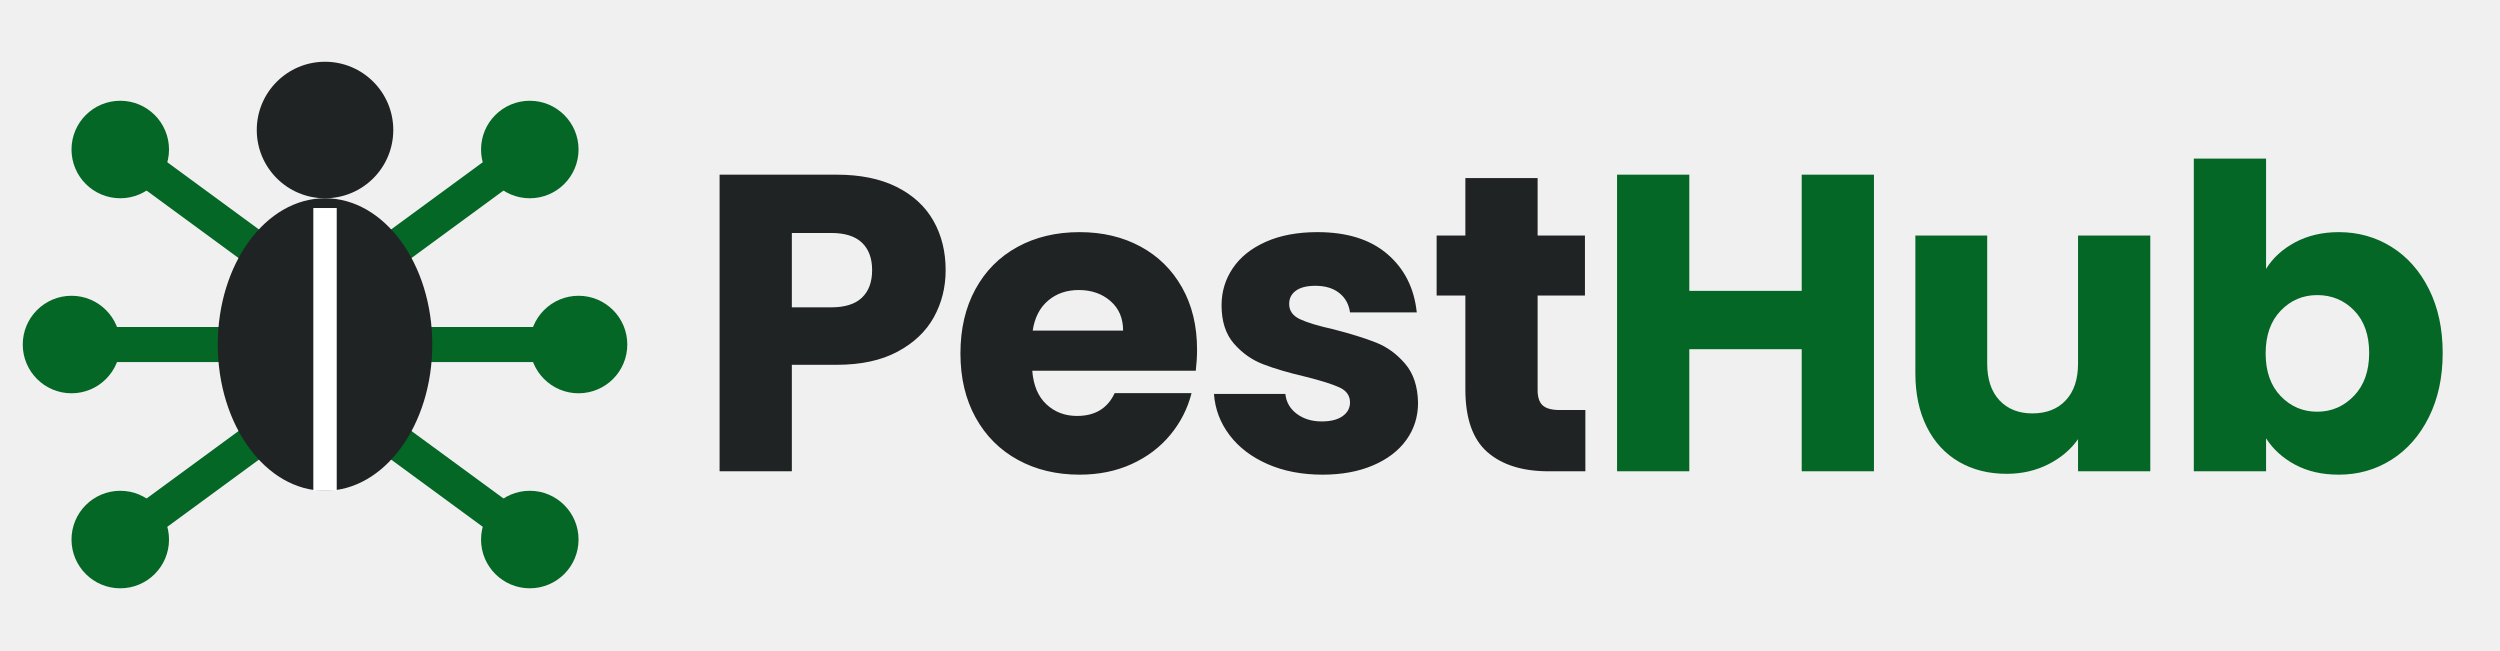
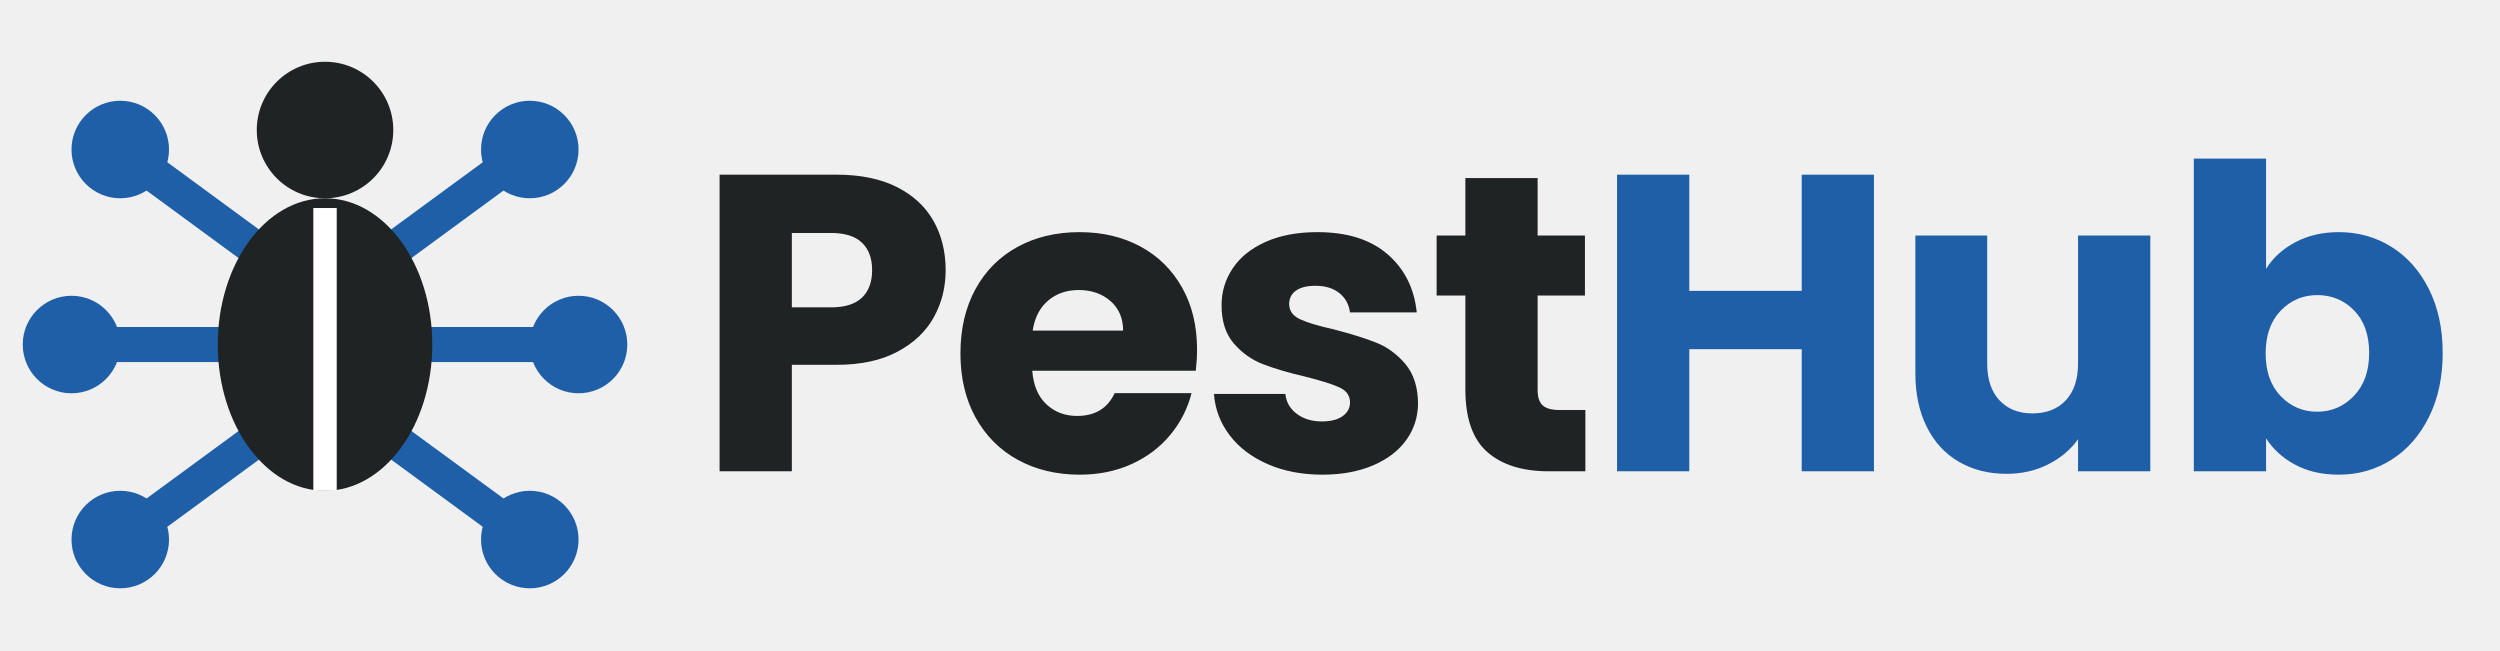
<svg xmlns="http://www.w3.org/2000/svg" viewBox="-240 -240 1846 480" role="img" aria-label="PestHub">
  <g transform="translate(-230.4 -244.8) scale(7.2)">
-     <g stroke="#046725" stroke-width="3.6" stroke-linecap="round" fill="none">
+     <g stroke="#1f5fa8" stroke-width="3.6" stroke-linecap="round" fill="none">
      <path d="M26 27 11 16M24 36H6M26 45 11 56M38 27 53 16M40 36H58M38 45 53 56" />
    </g>
-     <g fill="#046725">
+     <g fill="#1f5fa8">
      <circle cx="11" cy="16" r="5" />
      <circle cx="6" cy="36" r="5" />
      <circle cx="11" cy="56" r="5" />
      <circle cx="53" cy="16" r="5" />
      <circle cx="58" cy="36" r="5" />
      <circle cx="53" cy="56" r="5" />
    </g>
    <circle cx="32" cy="14" r="7" fill="#1f2324" />
    <ellipse cx="32" cy="36" rx="11" ry="15" fill="#1f2324" />
    <path d="M32 22V51" stroke="#fff" stroke-width="2.4" />
  </g>
  <path d="M377.768 29.376H344.696V108.0H291.344V-111.024H377.768Q403.976 -111.024 422.072 -101.976Q440.168 -92.928 449.216 -77.016Q458.264 -61.104 458.264 -40.512Q458.264 -21.48 449.528 -5.724Q440.792 10.032 422.696 19.704Q404.6 29.376 377.768 29.376ZM403.976 -40.512Q403.976 -53.616 396.488 -60.792Q389.0 -67.968 373.712 -67.968H344.696V-13.056H373.712Q389.0 -13.056 396.488 -20.232Q403.976 -27.408 403.976 -40.512ZM642.968 33.744H522.224Q523.472 49.968 532.676 58.548Q541.88 67.128 555.296 67.128Q575.264 67.128 583.064 50.28H639.848Q635.48 67.44 624.092 81.168Q612.704 94.896 595.544 102.696Q578.384 110.496 557.168 110.496Q531.584 110.496 511.616 99.576Q491.648 88.656 480.416 68.376Q469.184 48.096 469.184 20.952Q469.184 -6.192 480.26 -26.472Q491.336 -46.752 511.304 -57.672Q531.272 -68.592 557.168 -68.592Q582.44 -68.592 602.096 -57.984Q621.752 -47.376 632.828 -27.72Q643.904 -8.064 643.904 18.144Q643.904 25.632 642.968 33.744ZM589.304 4.104Q589.304 -9.624 579.944 -17.736Q570.584 -25.848 556.544 -25.848Q543.128 -25.848 533.924 -18.048Q524.72 -10.248 522.536 4.104ZM656.384 50.904H709.112Q710.048 59.952 717.536 65.568Q725.024 71.184 735.944 71.184Q745.928 71.184 751.388 67.284Q756.848 63.384 756.848 57.144Q756.848 49.656 749.048 46.068Q741.248 42.48 723.776 38.112Q705.056 33.744 692.576 28.908Q680.096 24.072 671.048 13.62Q662.0 3.168 662.0 -14.616Q662.0 -29.592 670.268 -41.916Q678.536 -54.24 694.604 -61.416Q710.672 -68.592 732.824 -68.592Q765.584 -68.592 784.46 -52.368Q803.336 -36.144 806.144 -9.312H756.848Q755.6 -18.36 748.892 -23.664Q742.184 -28.968 731.264 -28.968Q721.904 -28.968 716.912 -25.38Q711.92 -21.792 711.92 -15.552Q711.92 -8.064 719.876 -4.32Q727.832 -0.576 744.68 3.168Q764.024 8.16 776.192 12.996Q788.36 17.832 797.564 28.596Q806.768 39.36 807.08 57.456Q807.08 72.744 798.5 84.756Q789.92 96.768 773.852 103.632Q757.784 110.496 736.568 110.496Q713.792 110.496 696.008 102.696Q678.224 94.896 667.928 81.324Q657.632 67.752 656.384 50.904ZM930.632 62.76V108.0H903.488Q874.472 108.0 858.248 93.804Q842.024 79.608 842.024 47.472V-21.792H820.808V-66.096H842.024V-108.528H895.376V-66.096H930.32V-21.792H895.376V48.096Q895.376 55.896 899.12 59.328Q902.864 62.76 911.6 62.76Z" fill="#1f2324" />
-   <path d="M1143.728 -111.024V108.0H1090.376V17.832H1007.384V108.0H954.032V-111.024H1007.384V-25.224H1090.376V-111.024ZM1347.776 -66.096V108.0H1294.424V84.288Q1286.312 95.832 1272.428 102.852Q1258.544 109.872 1241.696 109.872Q1221.728 109.872 1206.44 100.98Q1191.152 92.088 1182.728 75.24Q1174.304 58.392 1174.304 35.616V-66.096H1227.344V28.44Q1227.344 45.912 1236.392 55.584Q1245.44 65.256 1260.728 65.256Q1276.328 65.256 1285.376 55.584Q1294.424 45.912 1294.424 28.44V-66.096ZM1486.928 -68.592Q1508.456 -68.592 1525.928 -57.672Q1543.4 -46.752 1553.54 -26.472Q1563.68 -6.192 1563.68 20.64Q1563.68 47.472 1553.54 67.908Q1543.4 88.344 1525.928 99.42Q1508.456 110.496 1486.928 110.496Q1468.52 110.496 1454.792 103.164Q1441.064 95.832 1433.264 83.664V108.0H1379.912V-122.88H1433.264V-41.448Q1440.752 -53.616 1454.792 -61.104Q1468.832 -68.592 1486.928 -68.592ZM1471.016 -22.104Q1455.104 -22.104 1444.028 -10.56Q1432.952 0.984 1432.952 20.952Q1432.952 40.92 1444.028 52.464Q1455.104 64.008 1471.016 64.008Q1486.928 64.008 1498.16 52.308Q1509.392 40.608 1509.392 20.64Q1509.392 0.672 1498.316 -10.716Q1487.24 -22.104 1471.016 -22.104Z" fill="#046725" />
+   <path d="M1143.728 -111.024V108.0H1090.376V17.832H1007.384V108.0H954.032V-111.024H1007.384V-25.224H1090.376V-111.024ZM1347.776 -66.096V108.0H1294.424V84.288Q1286.312 95.832 1272.428 102.852Q1258.544 109.872 1241.696 109.872Q1221.728 109.872 1206.44 100.98Q1191.152 92.088 1182.728 75.24Q1174.304 58.392 1174.304 35.616V-66.096H1227.344V28.44Q1227.344 45.912 1236.392 55.584Q1245.44 65.256 1260.728 65.256Q1276.328 65.256 1285.376 55.584Q1294.424 45.912 1294.424 28.44V-66.096ZM1486.928 -68.592Q1508.456 -68.592 1525.928 -57.672Q1543.4 -46.752 1553.54 -26.472Q1563.68 -6.192 1563.68 20.64Q1563.68 47.472 1553.54 67.908Q1543.4 88.344 1525.928 99.42Q1508.456 110.496 1486.928 110.496Q1468.52 110.496 1454.792 103.164Q1441.064 95.832 1433.264 83.664V108.0H1379.912V-122.88H1433.264V-41.448Q1440.752 -53.616 1454.792 -61.104Q1468.832 -68.592 1486.928 -68.592ZM1471.016 -22.104Q1455.104 -22.104 1444.028 -10.56Q1432.952 0.984 1432.952 20.952Q1432.952 40.92 1444.028 52.464Q1455.104 64.008 1471.016 64.008Q1486.928 64.008 1498.16 52.308Q1509.392 40.608 1509.392 20.64Q1509.392 0.672 1498.316 -10.716Q1487.24 -22.104 1471.016 -22.104Z" fill="#1f5fa8" />
</svg>
